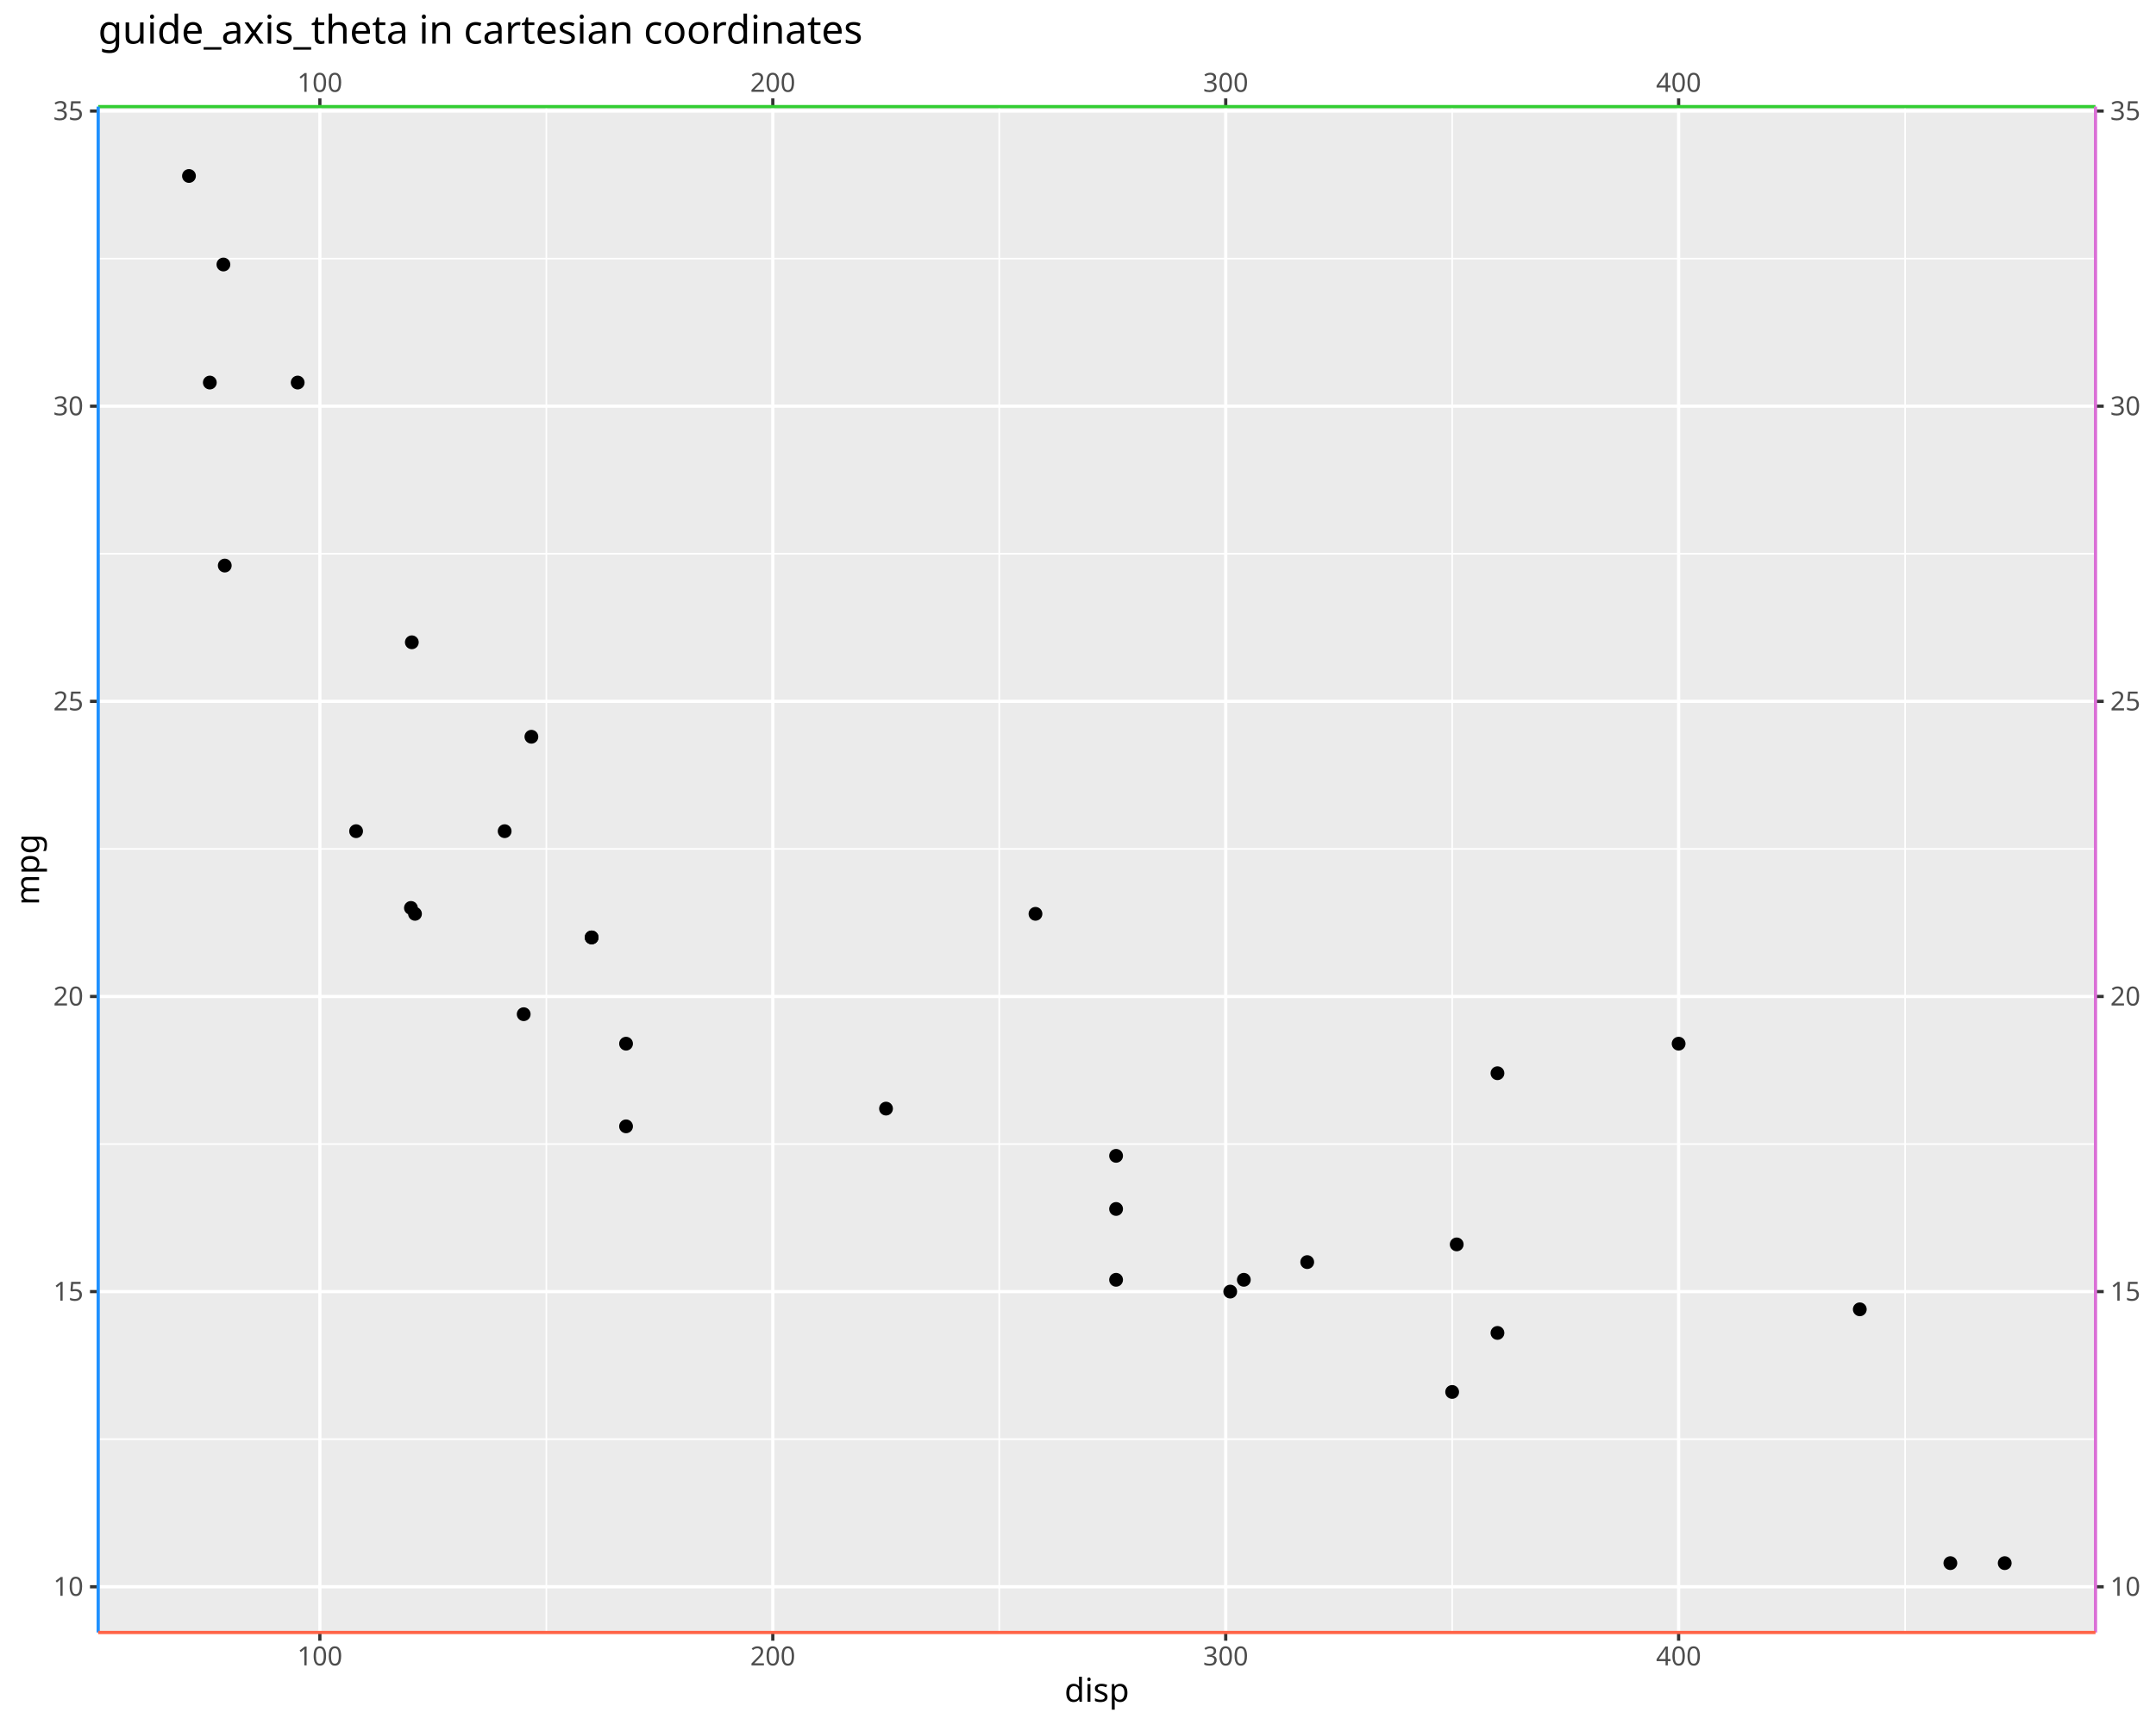
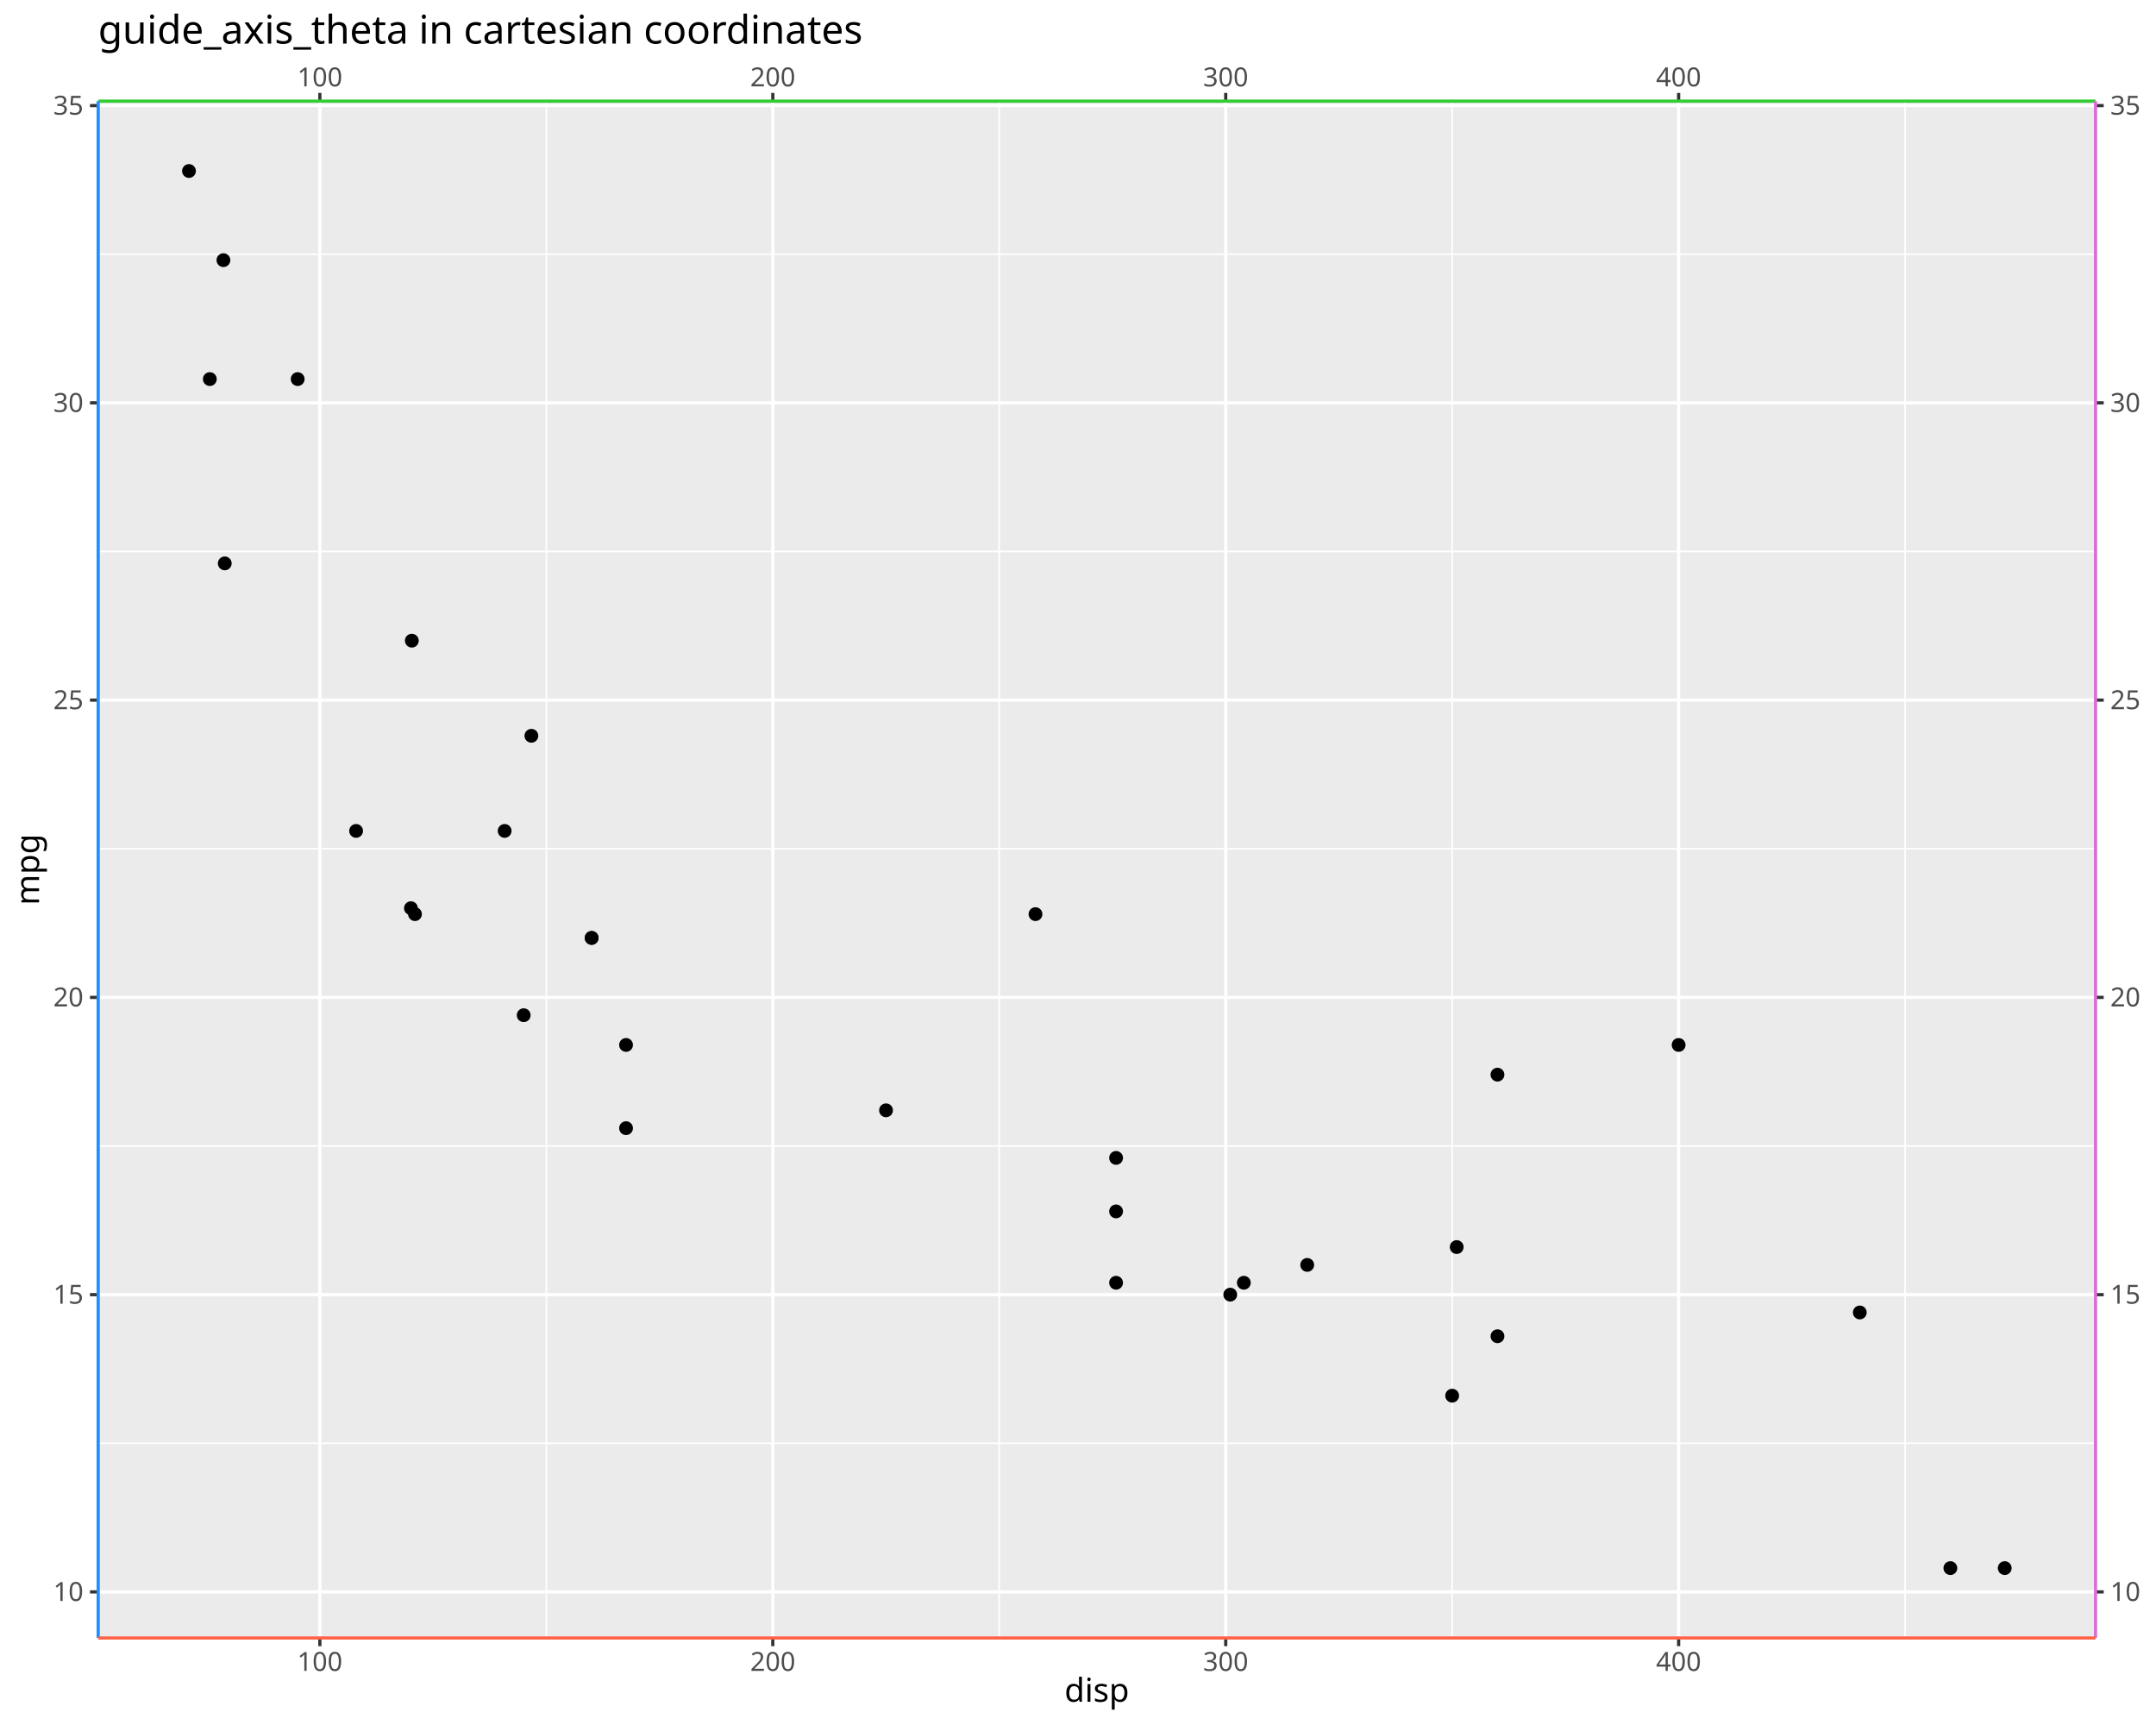
<svg xmlns="http://www.w3.org/2000/svg" class="svglite" data-engine-version="2.0" width="720.00pt" height="576.00pt" viewBox="0 0 720.00 576.00">
  <defs>
    <style type="text/css">
    .svglite line, .svglite polyline, .svglite polygon, .svglite path, .svglite rect, .svglite circle {
      fill: none;
      stroke: #000000;
      stroke-linecap: round;
      stroke-linejoin: round;
      stroke-miterlimit: 10.00;
    }
  </style>
  </defs>
  <rect width="100%" height="100%" style="stroke: none; fill: #FFFFFF;" />
  <defs>
    <clipPath id="cpMC4wMHw3MjAuMDB8MC4wMHw1NzYuMDA=">
      <rect x="0.00" y="0.00" width="720.00" height="576.00" />
    </clipPath>
  </defs>
  <g clip-path="url(#cpMC4wMHw3MjAuMDB8MC4wMHw1NzYuMDA=)">
    <rect x="0.00" y="0.00" width="720.00" height="576.00" style="stroke-width: 1.07; stroke: #FFFFFF; fill: #FFFFFF;" />
  </g>
  <defs>
-     <clipPath id="cpMzIuNzl8Njk5LjgwfDM1LjYwfDU0NS4xMQ==">
-       <rect x="32.79" y="35.60" width="667.01" height="509.51" />
+     <clipPath id="cpMzIuNzl8Njk5LjgwfDMzLjc3fDU0Ni45NA==">
+       <rect x="32.79" y="33.77" width="667.01" height="513.17" />
    </clipPath>
  </defs>
-   <g clip-path="url(#cpMzIuNzl8Njk5LjgwfDM1LjYwfDU0NS4xMQ==)">
-     <rect x="32.79" y="35.60" width="667.01" height="509.51" style="stroke-width: 1.07; stroke: none; fill: #EBEBEB;" />
-     <polyline points="32.79,480.56 699.80,480.56 " style="stroke-width: 0.53; stroke: #FFFFFF; stroke-linecap: butt;" />
-     <polyline points="32.79,382.01 699.80,382.01 " style="stroke-width: 0.53; stroke: #FFFFFF; stroke-linecap: butt;" />
-     <polyline points="32.79,283.46 699.80,283.46 " style="stroke-width: 0.53; stroke: #FFFFFF; stroke-linecap: butt;" />
-     <polyline points="32.79,184.90 699.80,184.90 " style="stroke-width: 0.53; stroke: #FFFFFF; stroke-linecap: butt;" />
-     <polyline points="32.79,86.35 699.80,86.35 " style="stroke-width: 0.53; stroke: #FFFFFF; stroke-linecap: butt;" />
-     <polyline points="182.45,545.11 182.45,35.60 " style="stroke-width: 0.53; stroke: #FFFFFF; stroke-linecap: butt;" />
-     <polyline points="333.70,545.11 333.70,35.60 " style="stroke-width: 0.53; stroke: #FFFFFF; stroke-linecap: butt;" />
-     <polyline points="484.95,545.11 484.95,35.60 " style="stroke-width: 0.53; stroke: #FFFFFF; stroke-linecap: butt;" />
-     <polyline points="636.21,545.11 636.21,35.60 " style="stroke-width: 0.53; stroke: #FFFFFF; stroke-linecap: butt;" />
-     <polyline points="32.79,529.84 699.80,529.84 " style="stroke-width: 1.07; stroke: #FFFFFF; stroke-linecap: butt;" />
-     <polyline points="32.79,431.28 699.80,431.28 " style="stroke-width: 1.07; stroke: #FFFFFF; stroke-linecap: butt;" />
-     <polyline points="32.79,332.73 699.80,332.73 " style="stroke-width: 1.07; stroke: #FFFFFF; stroke-linecap: butt;" />
-     <polyline points="32.79,234.18 699.80,234.18 " style="stroke-width: 1.07; stroke: #FFFFFF; stroke-linecap: butt;" />
-     <polyline points="32.79,135.63 699.80,135.63 " style="stroke-width: 1.07; stroke: #FFFFFF; stroke-linecap: butt;" />
-     <polyline points="32.79,37.08 699.80,37.08 " style="stroke-width: 1.07; stroke: #FFFFFF; stroke-linecap: butt;" />
-     <polyline points="106.82,545.11 106.82,35.60 " style="stroke-width: 1.07; stroke: #FFFFFF; stroke-linecap: butt;" />
-     <polyline points="258.08,545.11 258.08,35.60 " style="stroke-width: 1.07; stroke: #FFFFFF; stroke-linecap: butt;" />
-     <polyline points="409.33,545.11 409.33,35.60 " style="stroke-width: 1.07; stroke: #FFFFFF; stroke-linecap: butt;" />
-     <polyline points="560.58,545.11 560.58,35.60 " style="stroke-width: 1.07; stroke: #FFFFFF; stroke-linecap: butt;" />
-     <circle cx="197.58" cy="313.02" r="1.95" style="stroke-width: 0.71; fill: #000000;" />
-     <circle cx="197.58" cy="313.02" r="1.95" style="stroke-width: 0.71; fill: #000000;" />
-     <circle cx="118.92" cy="277.54" r="1.95" style="stroke-width: 0.71; fill: #000000;" />
-     <circle cx="345.80" cy="305.14" r="1.95" style="stroke-width: 0.71; fill: #000000;" />
-     <circle cx="500.08" cy="358.36" r="1.95" style="stroke-width: 0.71; fill: #000000;" />
-     <circle cx="295.89" cy="370.18" r="1.95" style="stroke-width: 0.71; fill: #000000;" />
-     <circle cx="500.08" cy="445.08" r="1.95" style="stroke-width: 0.71; fill: #000000;" />
-     <circle cx="177.46" cy="246.01" r="1.95" style="stroke-width: 0.71; fill: #000000;" />
-     <circle cx="168.53" cy="277.54" r="1.95" style="stroke-width: 0.71; fill: #000000;" />
-     <circle cx="209.07" cy="348.50" r="1.95" style="stroke-width: 0.71; fill: #000000;" />
-     <circle cx="209.07" cy="376.10" r="1.95" style="stroke-width: 0.71; fill: #000000;" />
-     <circle cx="372.72" cy="403.69" r="1.95" style="stroke-width: 0.71; fill: #000000;" />
-     <circle cx="372.72" cy="385.95" r="1.95" style="stroke-width: 0.71; fill: #000000;" />
-     <circle cx="372.72" cy="427.34" r="1.95" style="stroke-width: 0.71; fill: #000000;" />
-     <circle cx="669.48" cy="521.95" r="1.95" style="stroke-width: 0.71; fill: #000000;" />
-     <circle cx="651.33" cy="521.95" r="1.95" style="stroke-width: 0.71; fill: #000000;" />
-     <circle cx="621.08" cy="437.20" r="1.95" style="stroke-width: 0.71; fill: #000000;" />
-     <circle cx="74.61" cy="88.32" r="1.95" style="stroke-width: 0.71; fill: #000000;" />
-     <circle cx="70.07" cy="127.74" r="1.95" style="stroke-width: 0.71; fill: #000000;" />
-     <circle cx="63.11" cy="58.76" r="1.95" style="stroke-width: 0.71; fill: #000000;" />
-     <circle cx="137.23" cy="303.17" r="1.95" style="stroke-width: 0.71; fill: #000000;" />
-     <circle cx="436.55" cy="421.43" r="1.95" style="stroke-width: 0.71; fill: #000000;" />
-     <circle cx="415.38" cy="427.34" r="1.95" style="stroke-width: 0.71; fill: #000000;" />
-     <circle cx="484.95" cy="464.79" r="1.95" style="stroke-width: 0.71; fill: #000000;" />
-     <circle cx="560.58" cy="348.50" r="1.95" style="stroke-width: 0.71; fill: #000000;" />
-     <circle cx="75.06" cy="188.85" r="1.95" style="stroke-width: 0.71; fill: #000000;" />
-     <circle cx="137.53" cy="214.47" r="1.95" style="stroke-width: 0.71; fill: #000000;" />
-     <circle cx="99.41" cy="127.74" r="1.95" style="stroke-width: 0.71; fill: #000000;" />
-     <circle cx="486.47" cy="415.52" r="1.95" style="stroke-width: 0.71; fill: #000000;" />
-     <circle cx="174.89" cy="338.65" r="1.95" style="stroke-width: 0.71; fill: #000000;" />
-     <circle cx="410.84" cy="431.28" r="1.95" style="stroke-width: 0.71; fill: #000000;" />
-     <circle cx="138.59" cy="305.14" r="1.95" style="stroke-width: 0.71; fill: #000000;" />
+   <g clip-path="url(#cpMzIuNzl8Njk5LjgwfDMzLjc3fDU0Ni45NA==)">
+     <rect x="32.79" y="33.77" width="667.01" height="513.17" style="stroke-width: 1.07; stroke: none; fill: #EBEBEB;" />
+     <polyline points="32.79,481.92 699.80,481.92 " style="stroke-width: 0.53; stroke: #FFFFFF; stroke-linecap: butt;" />
+     <polyline points="32.79,382.67 699.80,382.67 " style="stroke-width: 0.53; stroke: #FFFFFF; stroke-linecap: butt;" />
+     <polyline points="32.79,283.41 699.80,283.41 " style="stroke-width: 0.53; stroke: #FFFFFF; stroke-linecap: butt;" />
+     <polyline points="32.79,184.15 699.80,184.15 " style="stroke-width: 0.53; stroke: #FFFFFF; stroke-linecap: butt;" />
+     <polyline points="32.79,84.89 699.80,84.89 " style="stroke-width: 0.53; stroke: #FFFFFF; stroke-linecap: butt;" />
+     <polyline points="182.45,546.94 182.45,33.77 " style="stroke-width: 0.53; stroke: #FFFFFF; stroke-linecap: butt;" />
+     <polyline points="333.70,546.94 333.70,33.77 " style="stroke-width: 0.53; stroke: #FFFFFF; stroke-linecap: butt;" />
+     <polyline points="484.95,546.94 484.95,33.77 " style="stroke-width: 0.53; stroke: #FFFFFF; stroke-linecap: butt;" />
+     <polyline points="636.21,546.94 636.21,33.77 " style="stroke-width: 0.53; stroke: #FFFFFF; stroke-linecap: butt;" />
+     <polyline points="32.79,531.55 699.80,531.55 " style="stroke-width: 1.07; stroke: #FFFFFF; stroke-linecap: butt;" />
+     <polyline points="32.79,432.30 699.80,432.30 " style="stroke-width: 1.07; stroke: #FFFFFF; stroke-linecap: butt;" />
+     <polyline points="32.79,333.04 699.80,333.04 " style="stroke-width: 1.07; stroke: #FFFFFF; stroke-linecap: butt;" />
+     <polyline points="32.79,233.78 699.80,233.78 " style="stroke-width: 1.07; stroke: #FFFFFF; stroke-linecap: butt;" />
+     <polyline points="32.79,134.52 699.80,134.52 " style="stroke-width: 1.07; stroke: #FFFFFF; stroke-linecap: butt;" />
+     <polyline points="32.79,35.26 699.80,35.26 " style="stroke-width: 1.07; stroke: #FFFFFF; stroke-linecap: butt;" />
+     <polyline points="106.82,546.94 106.82,33.77 " style="stroke-width: 1.07; stroke: #FFFFFF; stroke-linecap: butt;" />
+     <polyline points="258.08,546.94 258.08,33.77 " style="stroke-width: 1.07; stroke: #FFFFFF; stroke-linecap: butt;" />
+     <polyline points="409.33,546.94 409.33,33.77 " style="stroke-width: 1.07; stroke: #FFFFFF; stroke-linecap: butt;" />
+     <polyline points="560.58,546.94 560.58,33.77 " style="stroke-width: 1.07; stroke: #FFFFFF; stroke-linecap: butt;" />
+     <circle cx="197.58" cy="313.18" r="1.95" style="stroke-width: 0.71; fill: #000000;" />
+     <circle cx="197.58" cy="313.18" r="1.95" style="stroke-width: 0.71; fill: #000000;" />
+     <circle cx="118.92" cy="277.45" r="1.95" style="stroke-width: 0.71; fill: #000000;" />
+     <circle cx="345.80" cy="305.24" r="1.95" style="stroke-width: 0.71; fill: #000000;" />
+     <circle cx="500.08" cy="358.84" r="1.95" style="stroke-width: 0.71; fill: #000000;" />
+     <circle cx="295.89" cy="370.75" r="1.95" style="stroke-width: 0.71; fill: #000000;" />
+     <circle cx="500.08" cy="446.19" r="1.95" style="stroke-width: 0.71; fill: #000000;" />
+     <circle cx="177.46" cy="245.69" r="1.95" style="stroke-width: 0.71; fill: #000000;" />
+     <circle cx="168.53" cy="277.45" r="1.95" style="stroke-width: 0.71; fill: #000000;" />
+     <circle cx="209.07" cy="348.92" r="1.95" style="stroke-width: 0.71; fill: #000000;" />
+     <circle cx="209.07" cy="376.71" r="1.95" style="stroke-width: 0.71; fill: #000000;" />
+     <circle cx="372.72" cy="404.50" r="1.95" style="stroke-width: 0.71; fill: #000000;" />
+     <circle cx="372.72" cy="386.64" r="1.95" style="stroke-width: 0.71; fill: #000000;" />
+     <circle cx="372.72" cy="428.33" r="1.95" style="stroke-width: 0.71; fill: #000000;" />
+     <circle cx="669.48" cy="523.61" r="1.95" style="stroke-width: 0.71; fill: #000000;" />
+     <circle cx="651.33" cy="523.61" r="1.95" style="stroke-width: 0.71; fill: #000000;" />
+     <circle cx="621.08" cy="438.25" r="1.95" style="stroke-width: 0.71; fill: #000000;" />
+     <circle cx="74.61" cy="86.87" r="1.95" style="stroke-width: 0.71; fill: #000000;" />
+     <circle cx="70.07" cy="126.58" r="1.95" style="stroke-width: 0.71; fill: #000000;" />
+     <circle cx="63.11" cy="57.10" r="1.95" style="stroke-width: 0.71; fill: #000000;" />
+     <circle cx="137.23" cy="303.26" r="1.95" style="stroke-width: 0.71; fill: #000000;" />
+     <circle cx="436.55" cy="422.37" r="1.95" style="stroke-width: 0.71; fill: #000000;" />
+     <circle cx="415.38" cy="428.33" r="1.95" style="stroke-width: 0.71; fill: #000000;" />
+     <circle cx="484.95" cy="466.04" r="1.95" style="stroke-width: 0.71; fill: #000000;" />
+     <circle cx="560.58" cy="348.92" r="1.95" style="stroke-width: 0.71; fill: #000000;" />
+     <circle cx="75.06" cy="188.12" r="1.95" style="stroke-width: 0.71; fill: #000000;" />
+     <circle cx="137.53" cy="213.93" r="1.95" style="stroke-width: 0.71; fill: #000000;" />
+     <circle cx="99.41" cy="126.58" r="1.95" style="stroke-width: 0.71; fill: #000000;" />
+     <circle cx="486.47" cy="416.41" r="1.95" style="stroke-width: 0.71; fill: #000000;" />
+     <circle cx="174.89" cy="338.99" r="1.95" style="stroke-width: 0.71; fill: #000000;" />
+     <circle cx="410.84" cy="432.30" r="1.95" style="stroke-width: 0.71; fill: #000000;" />
+     <circle cx="138.59" cy="305.24" r="1.95" style="stroke-width: 0.71; fill: #000000;" />
  </g>
  <g clip-path="url(#cpMC4wMHw3MjAuMDB8MC4wMHw1NzYuMDA=)">
-     <text x="106.82" y="30.67" text-anchor="middle" style="font-size: 8.80px; fill: #4D4D4D; font-family: sans;" textLength="14.68px" lengthAdjust="spacingAndGlyphs">100</text>
-     <text x="258.08" y="30.67" text-anchor="middle" style="font-size: 8.80px; fill: #4D4D4D; font-family: sans;" textLength="14.68px" lengthAdjust="spacingAndGlyphs">200</text>
-     <text x="409.33" y="30.67" text-anchor="middle" style="font-size: 8.80px; fill: #4D4D4D; font-family: sans;" textLength="14.68px" lengthAdjust="spacingAndGlyphs">300</text>
-     <text x="560.58" y="30.67" text-anchor="middle" style="font-size: 8.80px; fill: #4D4D4D; font-family: sans;" textLength="14.68px" lengthAdjust="spacingAndGlyphs">400</text>
-     <polyline points="106.82,35.60 106.82,32.86 " style="stroke-width: 1.07; stroke: #333333; stroke-linecap: butt;" />
-     <polyline points="258.08,35.60 258.08,32.86 " style="stroke-width: 1.07; stroke: #333333; stroke-linecap: butt;" />
-     <polyline points="409.33,35.60 409.33,32.86 " style="stroke-width: 1.07; stroke: #333333; stroke-linecap: butt;" />
-     <polyline points="560.58,35.60 560.58,32.86 " style="stroke-width: 1.07; stroke: #333333; stroke-linecap: butt;" />
-     <polyline points="32.79,35.60 699.80,35.60 " style="stroke-width: 1.07; stroke: #32CD32; stroke-linecap: butt;" />
-     <text x="27.86" y="532.86" text-anchor="end" style="font-size: 8.80px; fill: #4D4D4D; font-family: sans;" textLength="9.79px" lengthAdjust="spacingAndGlyphs">10</text>
-     <text x="27.86" y="434.31" text-anchor="end" style="font-size: 8.80px; fill: #4D4D4D; font-family: sans;" textLength="9.79px" lengthAdjust="spacingAndGlyphs">15</text>
-     <text x="27.86" y="335.76" text-anchor="end" style="font-size: 8.80px; fill: #4D4D4D; font-family: sans;" textLength="9.79px" lengthAdjust="spacingAndGlyphs">20</text>
-     <text x="27.86" y="237.21" text-anchor="end" style="font-size: 8.80px; fill: #4D4D4D; font-family: sans;" textLength="9.79px" lengthAdjust="spacingAndGlyphs">25</text>
-     <text x="27.86" y="138.66" text-anchor="end" style="font-size: 8.80px; fill: #4D4D4D; font-family: sans;" textLength="9.79px" lengthAdjust="spacingAndGlyphs">30</text>
-     <text x="27.86" y="40.10" text-anchor="end" style="font-size: 8.80px; fill: #4D4D4D; font-family: sans;" textLength="9.79px" lengthAdjust="spacingAndGlyphs">35</text>
-     <polyline points="32.79,529.84 30.05,529.84 " style="stroke-width: 1.07; stroke: #333333; stroke-linecap: butt;" />
-     <polyline points="32.79,431.28 30.05,431.28 " style="stroke-width: 1.07; stroke: #333333; stroke-linecap: butt;" />
-     <polyline points="32.79,332.73 30.05,332.73 " style="stroke-width: 1.07; stroke: #333333; stroke-linecap: butt;" />
-     <polyline points="32.79,234.18 30.05,234.18 " style="stroke-width: 1.07; stroke: #333333; stroke-linecap: butt;" />
-     <polyline points="32.79,135.63 30.05,135.63 " style="stroke-width: 1.07; stroke: #333333; stroke-linecap: butt;" />
-     <polyline points="32.79,37.08 30.05,37.08 " style="stroke-width: 1.07; stroke: #333333; stroke-linecap: butt;" />
-     <polyline points="32.79,545.11 32.79,35.60 " style="stroke-width: 1.07; stroke: #1E90FF; stroke-linecap: butt;" />
-     <text x="704.73" y="532.86" style="font-size: 8.80px; fill: #4D4D4D; font-family: sans;" textLength="9.79px" lengthAdjust="spacingAndGlyphs">10</text>
-     <text x="704.73" y="434.31" style="font-size: 8.80px; fill: #4D4D4D; font-family: sans;" textLength="9.79px" lengthAdjust="spacingAndGlyphs">15</text>
-     <text x="704.73" y="335.76" style="font-size: 8.80px; fill: #4D4D4D; font-family: sans;" textLength="9.79px" lengthAdjust="spacingAndGlyphs">20</text>
-     <text x="704.73" y="237.21" style="font-size: 8.80px; fill: #4D4D4D; font-family: sans;" textLength="9.79px" lengthAdjust="spacingAndGlyphs">25</text>
-     <text x="704.73" y="138.66" style="font-size: 8.80px; fill: #4D4D4D; font-family: sans;" textLength="9.79px" lengthAdjust="spacingAndGlyphs">30</text>
-     <text x="704.73" y="40.10" style="font-size: 8.80px; fill: #4D4D4D; font-family: sans;" textLength="9.79px" lengthAdjust="spacingAndGlyphs">35</text>
-     <polyline points="699.80,529.84 702.54,529.84 " style="stroke-width: 1.07; stroke: #333333; stroke-linecap: butt;" />
-     <polyline points="699.80,431.28 702.54,431.28 " style="stroke-width: 1.07; stroke: #333333; stroke-linecap: butt;" />
-     <polyline points="699.80,332.73 702.54,332.73 " style="stroke-width: 1.07; stroke: #333333; stroke-linecap: butt;" />
-     <polyline points="699.80,234.18 702.54,234.18 " style="stroke-width: 1.07; stroke: #333333; stroke-linecap: butt;" />
-     <polyline points="699.80,135.63 702.54,135.63 " style="stroke-width: 1.07; stroke: #333333; stroke-linecap: butt;" />
-     <polyline points="699.80,37.08 702.54,37.08 " style="stroke-width: 1.07; stroke: #333333; stroke-linecap: butt;" />
-     <polyline points="699.80,545.11 699.80,35.60 " style="stroke-width: 1.07; stroke: #DA70D6; stroke-linecap: butt;" />
-     <text x="106.82" y="556.10" text-anchor="middle" style="font-size: 8.80px; fill: #4D4D4D; font-family: sans;" textLength="14.68px" lengthAdjust="spacingAndGlyphs">100</text>
-     <text x="258.08" y="556.10" text-anchor="middle" style="font-size: 8.80px; fill: #4D4D4D; font-family: sans;" textLength="14.68px" lengthAdjust="spacingAndGlyphs">200</text>
-     <text x="409.33" y="556.10" text-anchor="middle" style="font-size: 8.80px; fill: #4D4D4D; font-family: sans;" textLength="14.68px" lengthAdjust="spacingAndGlyphs">300</text>
-     <text x="560.58" y="556.10" text-anchor="middle" style="font-size: 8.80px; fill: #4D4D4D; font-family: sans;" textLength="14.68px" lengthAdjust="spacingAndGlyphs">400</text>
-     <polyline points="106.82,545.11 106.82,547.85 " style="stroke-width: 1.07; stroke: #333333; stroke-linecap: butt;" />
-     <polyline points="258.08,545.11 258.08,547.85 " style="stroke-width: 1.07; stroke: #333333; stroke-linecap: butt;" />
-     <polyline points="409.33,545.11 409.33,547.85 " style="stroke-width: 1.07; stroke: #333333; stroke-linecap: butt;" />
-     <polyline points="560.58,545.11 560.58,547.85 " style="stroke-width: 1.07; stroke: #333333; stroke-linecap: butt;" />
-     <polyline points="32.79,545.11 699.80,545.11 " style="stroke-width: 1.07; stroke: #FF6347; stroke-linecap: butt;" />
+     <text x="106.82" y="28.84" text-anchor="middle" style="font-size: 8.80px; fill: #4D4D4D; font-family: sans;" textLength="14.68px" lengthAdjust="spacingAndGlyphs">100</text>
+     <text x="258.08" y="28.84" text-anchor="middle" style="font-size: 8.80px; fill: #4D4D4D; font-family: sans;" textLength="14.68px" lengthAdjust="spacingAndGlyphs">200</text>
+     <text x="409.33" y="28.84" text-anchor="middle" style="font-size: 8.80px; fill: #4D4D4D; font-family: sans;" textLength="14.68px" lengthAdjust="spacingAndGlyphs">300</text>
+     <text x="560.58" y="28.84" text-anchor="middle" style="font-size: 8.80px; fill: #4D4D4D; font-family: sans;" textLength="14.68px" lengthAdjust="spacingAndGlyphs">400</text>
+     <polyline points="106.82,33.77 106.82,31.03 " style="stroke-width: 1.07; stroke: #333333; stroke-linecap: butt;" />
+     <polyline points="258.08,33.77 258.08,31.03 " style="stroke-width: 1.07; stroke: #333333; stroke-linecap: butt;" />
+     <polyline points="409.33,33.77 409.33,31.03 " style="stroke-width: 1.07; stroke: #333333; stroke-linecap: butt;" />
+     <polyline points="560.58,33.77 560.58,31.03 " style="stroke-width: 1.07; stroke: #333333; stroke-linecap: butt;" />
+     <polyline points="32.79,33.77 699.80,33.77 " style="stroke-width: 1.07; stroke: #32CD32; stroke-linecap: butt;" />
+     <text x="27.86" y="534.58" text-anchor="end" style="font-size: 8.80px; fill: #4D4D4D; font-family: sans;" textLength="9.79px" lengthAdjust="spacingAndGlyphs">10</text>
+     <text x="27.86" y="435.32" text-anchor="end" style="font-size: 8.80px; fill: #4D4D4D; font-family: sans;" textLength="9.79px" lengthAdjust="spacingAndGlyphs">15</text>
+     <text x="27.86" y="336.06" text-anchor="end" style="font-size: 8.80px; fill: #4D4D4D; font-family: sans;" textLength="9.79px" lengthAdjust="spacingAndGlyphs">20</text>
+     <text x="27.86" y="236.81" text-anchor="end" style="font-size: 8.80px; fill: #4D4D4D; font-family: sans;" textLength="9.79px" lengthAdjust="spacingAndGlyphs">25</text>
+     <text x="27.86" y="137.55" text-anchor="end" style="font-size: 8.80px; fill: #4D4D4D; font-family: sans;" textLength="9.79px" lengthAdjust="spacingAndGlyphs">30</text>
+     <text x="27.86" y="38.29" text-anchor="end" style="font-size: 8.80px; fill: #4D4D4D; font-family: sans;" textLength="9.79px" lengthAdjust="spacingAndGlyphs">35</text>
+     <polyline points="32.79,531.55 30.05,531.55 " style="stroke-width: 1.07; stroke: #333333; stroke-linecap: butt;" />
+     <polyline points="32.79,432.30 30.05,432.30 " style="stroke-width: 1.07; stroke: #333333; stroke-linecap: butt;" />
+     <polyline points="32.79,333.04 30.05,333.04 " style="stroke-width: 1.07; stroke: #333333; stroke-linecap: butt;" />
+     <polyline points="32.79,233.78 30.05,233.78 " style="stroke-width: 1.07; stroke: #333333; stroke-linecap: butt;" />
+     <polyline points="32.79,134.52 30.05,134.52 " style="stroke-width: 1.07; stroke: #333333; stroke-linecap: butt;" />
+     <polyline points="32.79,35.26 30.05,35.26 " style="stroke-width: 1.07; stroke: #333333; stroke-linecap: butt;" />
+     <polyline points="32.79,546.94 32.79,33.77 " style="stroke-width: 1.07; stroke: #1E90FF; stroke-linecap: butt;" />
+     <text x="704.73" y="534.58" style="font-size: 8.80px; fill: #4D4D4D; font-family: sans;" textLength="9.79px" lengthAdjust="spacingAndGlyphs">10</text>
+     <text x="704.73" y="435.32" style="font-size: 8.80px; fill: #4D4D4D; font-family: sans;" textLength="9.79px" lengthAdjust="spacingAndGlyphs">15</text>
+     <text x="704.73" y="336.06" style="font-size: 8.80px; fill: #4D4D4D; font-family: sans;" textLength="9.79px" lengthAdjust="spacingAndGlyphs">20</text>
+     <text x="704.73" y="236.81" style="font-size: 8.80px; fill: #4D4D4D; font-family: sans;" textLength="9.79px" lengthAdjust="spacingAndGlyphs">25</text>
+     <text x="704.73" y="137.55" style="font-size: 8.80px; fill: #4D4D4D; font-family: sans;" textLength="9.79px" lengthAdjust="spacingAndGlyphs">30</text>
+     <text x="704.73" y="38.29" style="font-size: 8.80px; fill: #4D4D4D; font-family: sans;" textLength="9.79px" lengthAdjust="spacingAndGlyphs">35</text>
+     <polyline points="699.80,531.55 702.54,531.55 " style="stroke-width: 1.07; stroke: #333333; stroke-linecap: butt;" />
+     <polyline points="699.80,432.30 702.54,432.30 " style="stroke-width: 1.07; stroke: #333333; stroke-linecap: butt;" />
+     <polyline points="699.80,333.04 702.54,333.04 " style="stroke-width: 1.07; stroke: #333333; stroke-linecap: butt;" />
+     <polyline points="699.80,233.78 702.54,233.78 " style="stroke-width: 1.07; stroke: #333333; stroke-linecap: butt;" />
+     <polyline points="699.80,134.52 702.54,134.52 " style="stroke-width: 1.07; stroke: #333333; stroke-linecap: butt;" />
+     <polyline points="699.80,35.26 702.54,35.26 " style="stroke-width: 1.07; stroke: #333333; stroke-linecap: butt;" />
+     <polyline points="699.80,546.94 699.80,33.77 " style="stroke-width: 1.07; stroke: #DA70D6; stroke-linecap: butt;" />
+     <text x="106.82" y="557.93" text-anchor="middle" style="font-size: 8.80px; fill: #4D4D4D; font-family: sans;" textLength="14.68px" lengthAdjust="spacingAndGlyphs">100</text>
+     <text x="258.08" y="557.93" text-anchor="middle" style="font-size: 8.80px; fill: #4D4D4D; font-family: sans;" textLength="14.68px" lengthAdjust="spacingAndGlyphs">200</text>
+     <text x="409.33" y="557.93" text-anchor="middle" style="font-size: 8.80px; fill: #4D4D4D; font-family: sans;" textLength="14.68px" lengthAdjust="spacingAndGlyphs">300</text>
+     <text x="560.58" y="557.93" text-anchor="middle" style="font-size: 8.80px; fill: #4D4D4D; font-family: sans;" textLength="14.68px" lengthAdjust="spacingAndGlyphs">400</text>
+     <polyline points="106.82,546.94 106.82,549.68 " style="stroke-width: 1.07; stroke: #333333; stroke-linecap: butt;" />
+     <polyline points="258.08,546.94 258.08,549.68 " style="stroke-width: 1.07; stroke: #333333; stroke-linecap: butt;" />
+     <polyline points="409.33,546.94 409.33,549.68 " style="stroke-width: 1.07; stroke: #333333; stroke-linecap: butt;" />
+     <polyline points="560.58,546.94 560.58,549.68 " style="stroke-width: 1.07; stroke: #333333; stroke-linecap: butt;" />
+     <polyline points="32.79,546.94 699.80,546.94 " style="stroke-width: 1.07; stroke: #FF6347; stroke-linecap: butt;" />
    <text x="366.30" y="568.24" text-anchor="middle" style="font-size: 11.00px; font-family: sans;" textLength="20.18px" lengthAdjust="spacingAndGlyphs">disp</text>
    <text transform="translate(13.05,290.36) rotate(-90)" text-anchor="middle" style="font-size: 11.00px; font-family: sans;" textLength="21.40px" lengthAdjust="spacingAndGlyphs">mpg</text>
    <text x="32.79" y="14.56" style="font-size: 13.20px; font-family: sans;" textLength="242.92px" lengthAdjust="spacingAndGlyphs">guide_axis_theta in cartesian coordinates</text>
  </g>
</svg>
